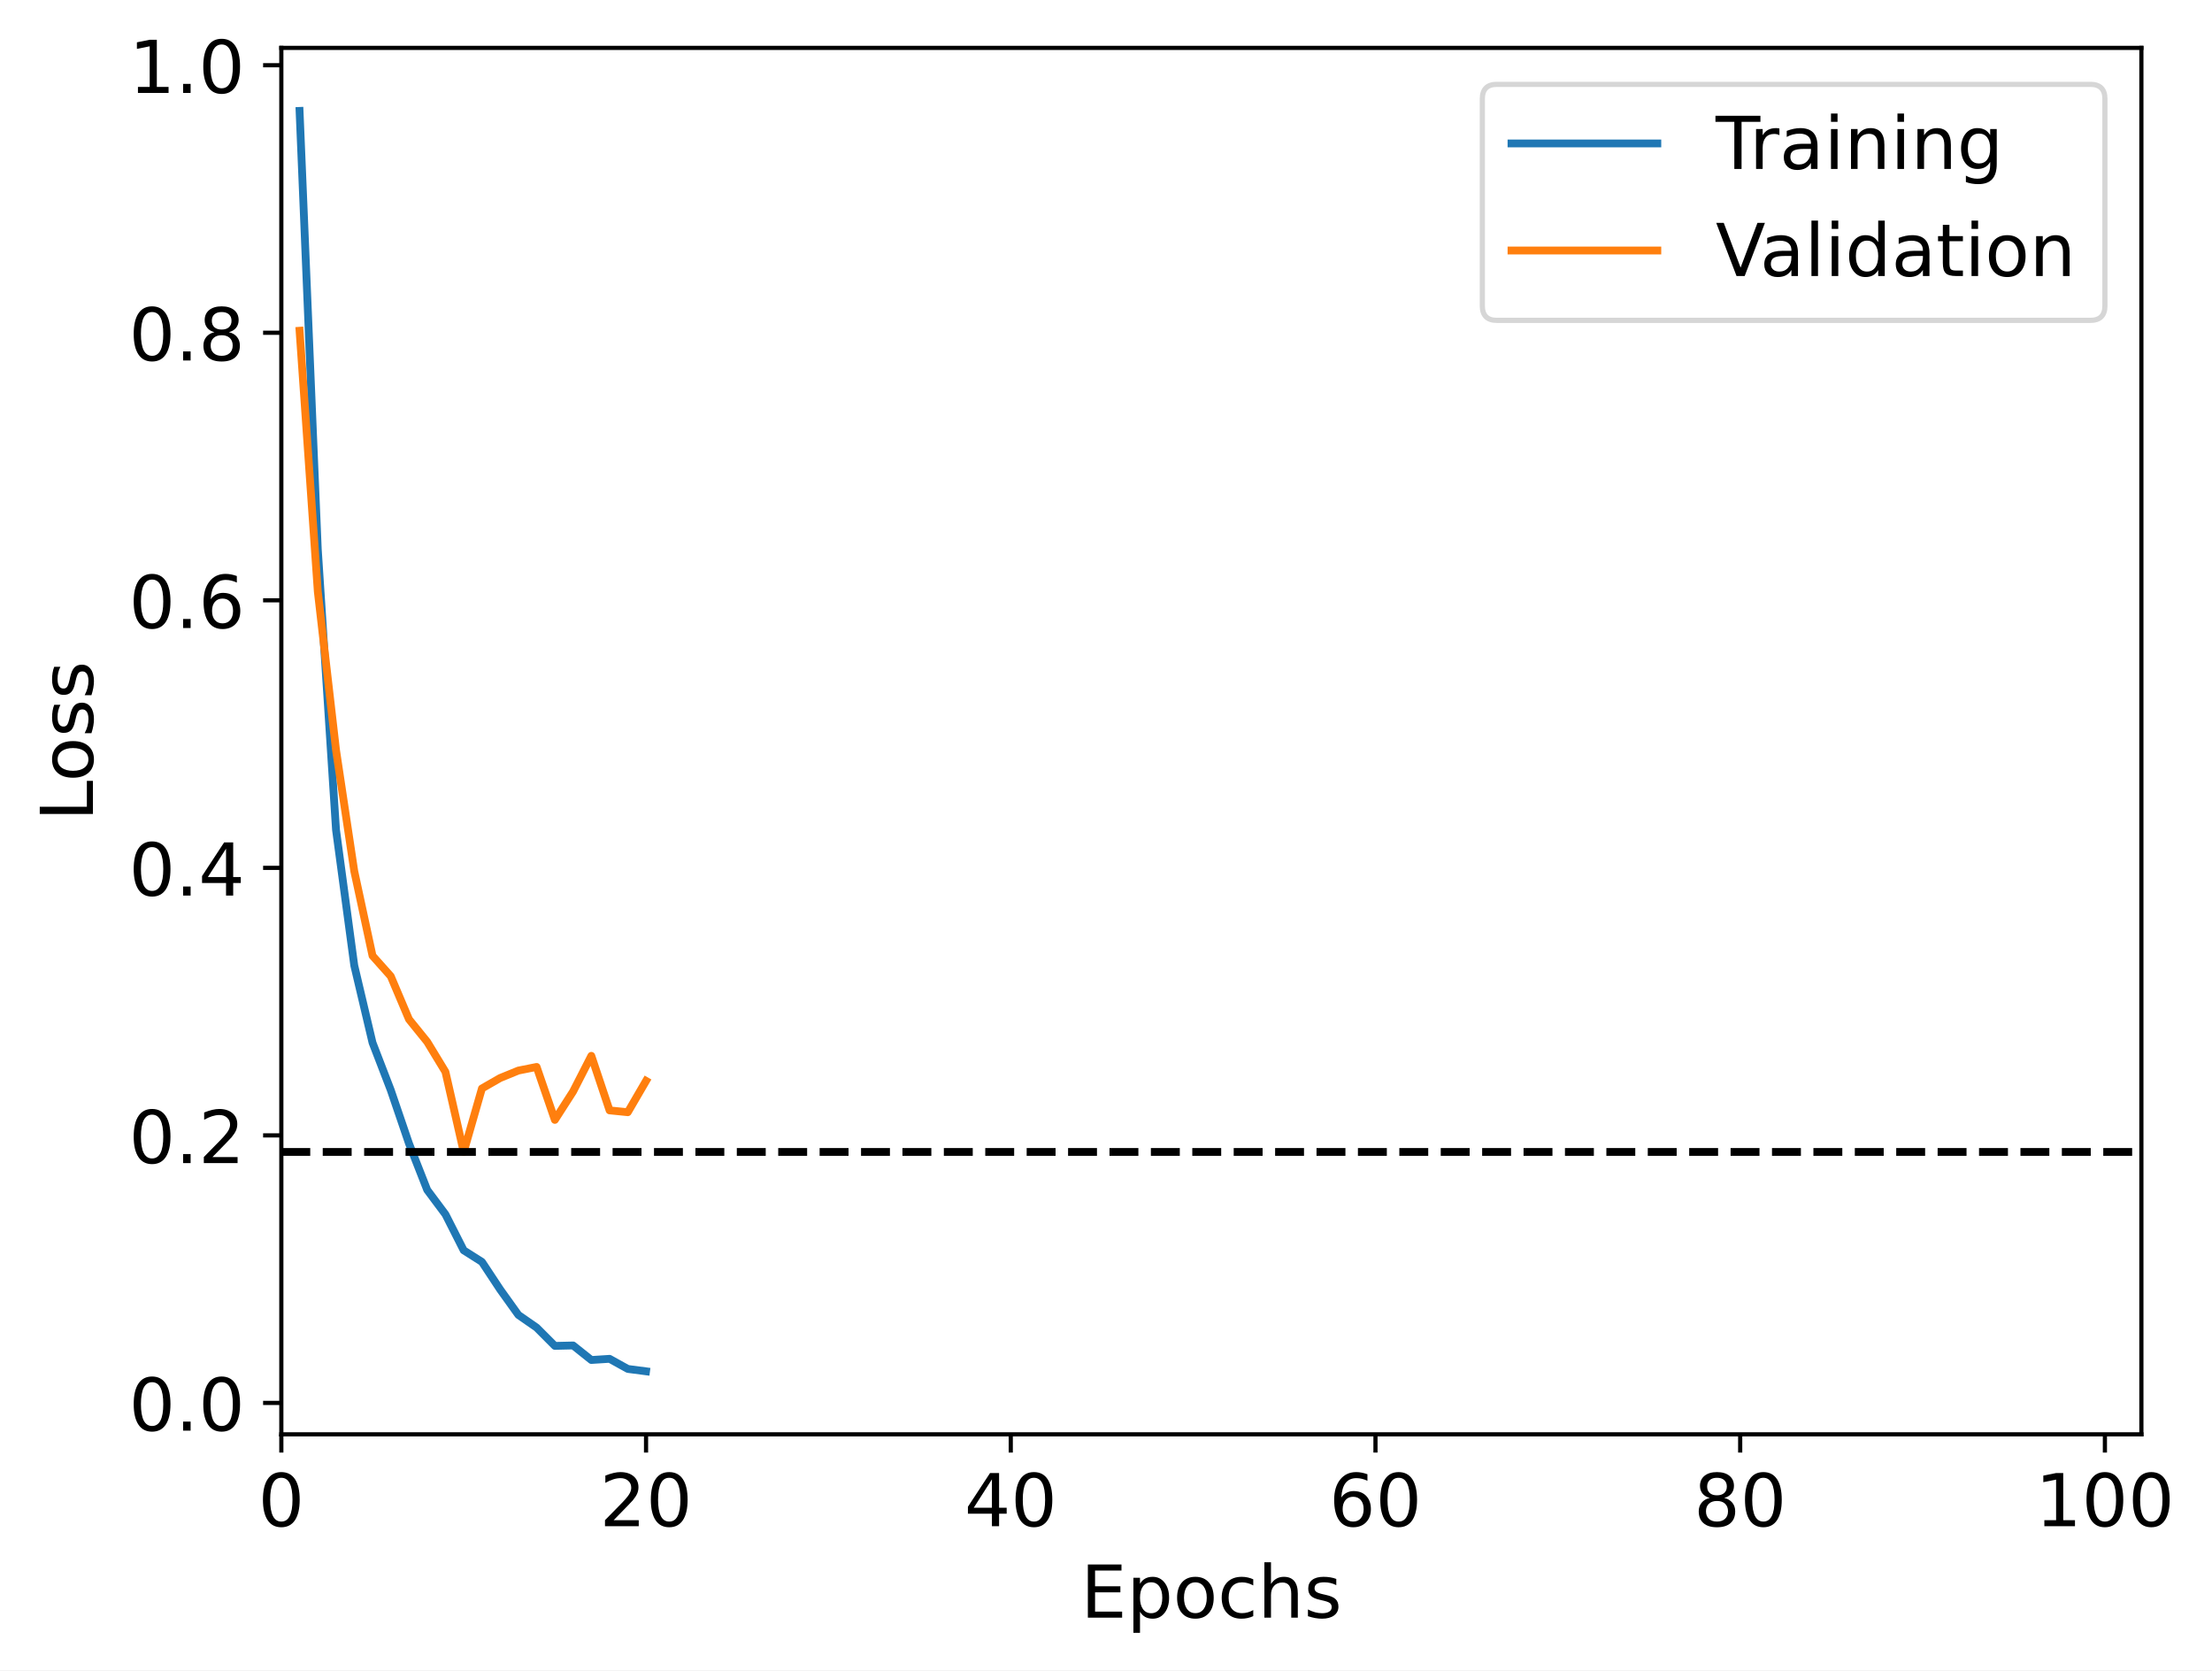
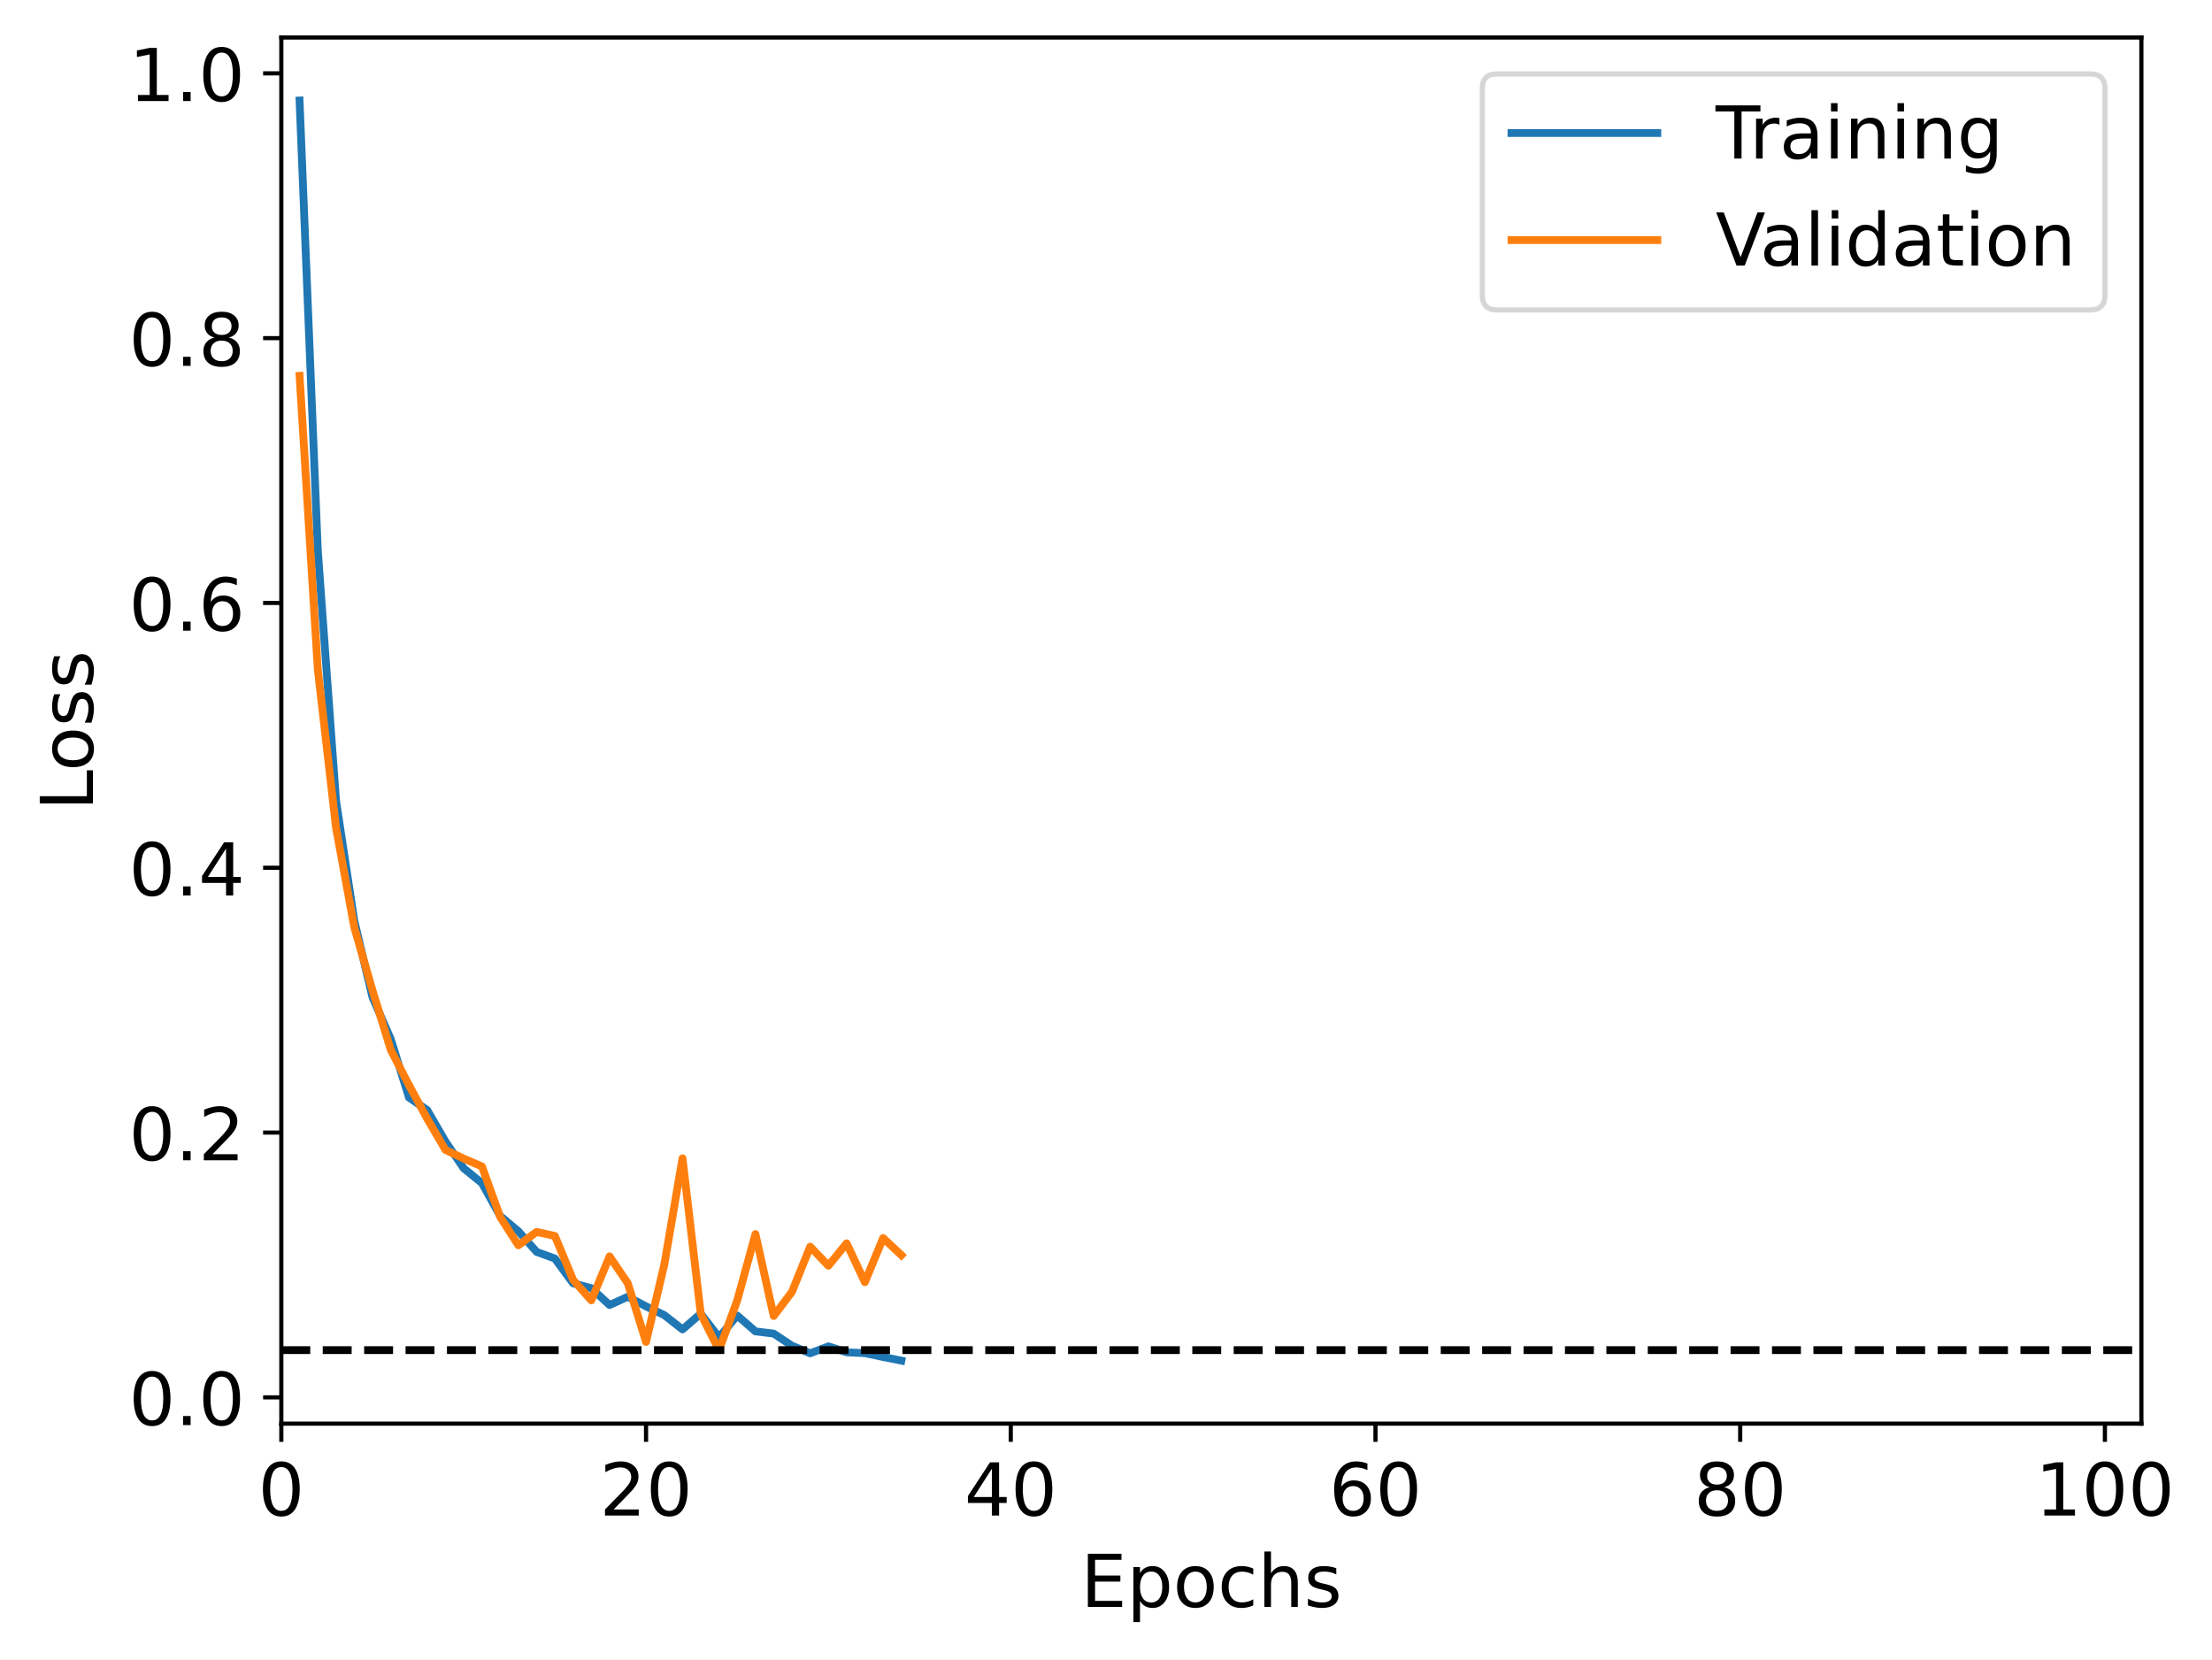
- <svg xmlns="http://www.w3.org/2000/svg" xmlns:xlink="http://www.w3.org/1999/xlink" width="424.693pt" height="320.602pt" viewBox="0 0 424.693 320.602" version="1.1">
+ <svg xmlns="http://www.w3.org/2000/svg" xmlns:xlink="http://www.w3.org/1999/xlink" width="424.693pt" height="318.611pt" viewBox="0 0 424.693 318.611" version="1.1">
  <defs>
    <style type="text/css">*{stroke-linejoin: round; stroke-linecap: butt}</style>
  </defs>
  <g id="figure_1">
    <g id="patch_1">
-       <path d="M 0 320.602  L 424.693 320.602  L 424.693 0  L 0 0  z " style="fill: #ffffff" />
+       <path d="M 0 318.611  L 424.693 318.611  L 424.693 0  L 0 0  z " style="fill: #ffffff" />
    </g>
    <g id="axes_1">
      <g id="patch_2">
-         <path d="M 54.014 275.303  L 411.134 275.303  L 411.134 9.191  L 54.014 9.191  z " style="fill: #ffffff" />
+         <path d="M 54.014 273.312  L 411.134 273.312  L 411.134 7.2  L 54.014 7.2  z " style="fill: #ffffff" />
      </g>
      <g id="matplotlib.axis_1">
        <g id="xtick_1">
          <g id="line2d_1">
            <defs>
-               <path id="m740e456704" d="M 0 0  L 0 3.5  " style="stroke: #000000; stroke-width: 0.8" />
-             </defs>
-             <g>
-               <use xlink:href="#m740e456704" x="54.014" y="275.303" style="stroke: #000000; stroke-width: 0.8" />
+               <path id="m1b8d44d4a5" d="M 0 0  L 0 3.5  " style="stroke: #000000; stroke-width: 0.8" />
+             </defs>
+             <g>
+               <use xlink:href="#m1b8d44d4a5" x="54.014" y="273.312" style="stroke: #000000; stroke-width: 0.8" />
            </g>
          </g>
          <g id="text_1">
-             <g transform="translate(49.56 292.9413) scale(0.14 -0.14)">
+             <g transform="translate(49.56 290.9498) scale(0.14 -0.14)">
              <defs>
                <path id="DejaVuSans-30" d="M 2034 4250  Q 1547 4250 1301 3770  Q 1056 3291 1056 2328  Q 1056 1369 1301 889  Q 1547 409 2034 409  Q 2525 409 2770 889  Q 3016 1369 3016 2328  Q 3016 3291 2770 3770  Q 2525 4250 2034 4250  z M 2034 4750  Q 2819 4750 3233 4129  Q 3647 3509 3647 2328  Q 3647 1150 3233 529  Q 2819 -91 2034 -91  Q 1250 -91 836 529  Q 422 1150 422 2328  Q 422 3509 836 4129  Q 1250 4750 2034 4750  z " transform="scale(0.015625)" />
              </defs>
              <use xlink:href="#DejaVuSans-30" />
            </g>
          </g>
        </g>
        <g id="xtick_2">
          <g id="line2d_2">
            <g>
-               <use xlink:href="#m740e456704" x="124.037" y="275.303" style="stroke: #000000; stroke-width: 0.8" />
+               <use xlink:href="#m1b8d44d4a5" x="124.037" y="273.312" style="stroke: #000000; stroke-width: 0.8" />
            </g>
          </g>
          <g id="text_2">
-             <g transform="translate(115.1298 292.9413) scale(0.14 -0.14)">
+             <g transform="translate(115.1298 290.9498) scale(0.14 -0.14)">
              <defs>
                <path id="DejaVuSans-32" d="M 1228 531  L 3431 531  L 3431 0  L 469 0  L 469 531  Q 828 903 1448 1529  Q 2069 2156 2228 2338  Q 2531 2678 2651 2914  Q 2772 3150 2772 3378  Q 2772 3750 2511 3984  Q 2250 4219 1831 4219  Q 1534 4219 1204 4116  Q 875 4013 500 3803  L 500 4441  Q 881 4594 1212 4672  Q 1544 4750 1819 4750  Q 2544 4750 2975 4387  Q 3406 4025 3406 3419  Q 3406 3131 3298 2873  Q 3191 2616 2906 2266  Q 2828 2175 2409 1742  Q 1991 1309 1228 531  z " transform="scale(0.015625)" />
              </defs>
              <use xlink:href="#DejaVuSans-32" />
              <use xlink:href="#DejaVuSans-30" x="63.623" />
            </g>
          </g>
        </g>
        <g id="xtick_3">
          <g id="line2d_3">
            <g>
-               <use xlink:href="#m740e456704" x="194.061" y="275.303" style="stroke: #000000; stroke-width: 0.8" />
+               <use xlink:href="#m1b8d44d4a5" x="194.061" y="273.312" style="stroke: #000000; stroke-width: 0.8" />
            </g>
          </g>
          <g id="text_3">
-             <g transform="translate(185.1533 292.9413) scale(0.14 -0.14)">
+             <g transform="translate(185.1533 290.9498) scale(0.14 -0.14)">
              <defs>
                <path id="DejaVuSans-34" d="M 2419 4116  L 825 1625  L 2419 1625  L 2419 4116  z M 2253 4666  L 3047 4666  L 3047 1625  L 3713 1625  L 3713 1100  L 3047 1100  L 3047 0  L 2419 0  L 2419 1100  L 313 1100  L 313 1709  L 2253 4666  z " transform="scale(0.015625)" />
              </defs>
              <use xlink:href="#DejaVuSans-34" />
              <use xlink:href="#DejaVuSans-30" x="63.623" />
            </g>
          </g>
        </g>
        <g id="xtick_4">
          <g id="line2d_4">
            <g>
-               <use xlink:href="#m740e456704" x="264.084" y="275.303" style="stroke: #000000; stroke-width: 0.8" />
+               <use xlink:href="#m1b8d44d4a5" x="264.084" y="273.312" style="stroke: #000000; stroke-width: 0.8" />
            </g>
          </g>
          <g id="text_4">
-             <g transform="translate(255.1768 292.9413) scale(0.14 -0.14)">
+             <g transform="translate(255.1768 290.9498) scale(0.14 -0.14)">
              <defs>
                <path id="DejaVuSans-36" d="M 2113 2584  Q 1688 2584 1439 2293  Q 1191 2003 1191 1497  Q 1191 994 1439 701  Q 1688 409 2113 409  Q 2538 409 2786 701  Q 3034 994 3034 1497  Q 3034 2003 2786 2293  Q 2538 2584 2113 2584  z M 3366 4563  L 3366 3988  Q 3128 4100 2886 4159  Q 2644 4219 2406 4219  Q 1781 4219 1451 3797  Q 1122 3375 1075 2522  Q 1259 2794 1537 2939  Q 1816 3084 2150 3084  Q 2853 3084 3261 2657  Q 3669 2231 3669 1497  Q 3669 778 3244 343  Q 2819 -91 2113 -91  Q 1303 -91 875 529  Q 447 1150 447 2328  Q 447 3434 972 4092  Q 1497 4750 2381 4750  Q 2619 4750 2861 4703  Q 3103 4656 3366 4563  z " transform="scale(0.015625)" />
              </defs>
              <use xlink:href="#DejaVuSans-36" />
              <use xlink:href="#DejaVuSans-30" x="63.623" />
            </g>
          </g>
        </g>
        <g id="xtick_5">
          <g id="line2d_5">
            <g>
-               <use xlink:href="#m740e456704" x="334.108" y="275.303" style="stroke: #000000; stroke-width: 0.8" />
+               <use xlink:href="#m1b8d44d4a5" x="334.108" y="273.312" style="stroke: #000000; stroke-width: 0.8" />
            </g>
          </g>
          <g id="text_5">
-             <g transform="translate(325.2004 292.9413) scale(0.14 -0.14)">
+             <g transform="translate(325.2004 290.9498) scale(0.14 -0.14)">
              <defs>
                <path id="DejaVuSans-38" d="M 2034 2216  Q 1584 2216 1326 1975  Q 1069 1734 1069 1313  Q 1069 891 1326 650  Q 1584 409 2034 409  Q 2484 409 2743 651  Q 3003 894 3003 1313  Q 3003 1734 2745 1975  Q 2488 2216 2034 2216  z M 1403 2484  Q 997 2584 770 2862  Q 544 3141 544 3541  Q 544 4100 942 4425  Q 1341 4750 2034 4750  Q 2731 4750 3128 4425  Q 3525 4100 3525 3541  Q 3525 3141 3298 2862  Q 3072 2584 2669 2484  Q 3125 2378 3379 2068  Q 3634 1759 3634 1313  Q 3634 634 3220 271  Q 2806 -91 2034 -91  Q 1263 -91 848 271  Q 434 634 434 1313  Q 434 1759 690 2068  Q 947 2378 1403 2484  z M 1172 3481  Q 1172 3119 1398 2916  Q 1625 2713 2034 2713  Q 2441 2713 2670 2916  Q 2900 3119 2900 3481  Q 2900 3844 2670 4047  Q 2441 4250 2034 4250  Q 1625 4250 1398 4047  Q 1172 3844 1172 3481  z " transform="scale(0.015625)" />
              </defs>
              <use xlink:href="#DejaVuSans-38" />
              <use xlink:href="#DejaVuSans-30" x="63.623" />
            </g>
          </g>
        </g>
        <g id="xtick_6">
          <g id="line2d_6">
            <g>
-               <use xlink:href="#m740e456704" x="404.131" y="275.303" style="stroke: #000000; stroke-width: 0.8" />
+               <use xlink:href="#m1b8d44d4a5" x="404.131" y="273.312" style="stroke: #000000; stroke-width: 0.8" />
            </g>
          </g>
          <g id="text_6">
-             <g transform="translate(390.7701 292.9413) scale(0.14 -0.14)">
+             <g transform="translate(390.7701 290.9498) scale(0.14 -0.14)">
              <defs>
                <path id="DejaVuSans-31" d="M 794 531  L 1825 531  L 1825 4091  L 703 3866  L 703 4441  L 1819 4666  L 2450 4666  L 2450 531  L 3481 531  L 3481 0  L 794 0  L 794 531  z " transform="scale(0.015625)" />
              </defs>
              <use xlink:href="#DejaVuSans-31" />
              <use xlink:href="#DejaVuSans-30" x="63.623" />
              <use xlink:href="#DejaVuSans-30" x="127.246" />
            </g>
          </g>
        </g>
        <g id="text_7">
-           <g transform="translate(207.4919 310.4907) scale(0.14 -0.14)">
+           <g transform="translate(207.4919 308.4992) scale(0.14 -0.14)">
            <defs>
              <path id="DejaVuSans-45" d="M 628 4666  L 3578 4666  L 3578 4134  L 1259 4134  L 1259 2753  L 3481 2753  L 3481 2222  L 1259 2222  L 1259 531  L 3634 531  L 3634 0  L 628 0  L 628 4666  z " transform="scale(0.015625)" />
              <path id="DejaVuSans-70" d="M 1159 525  L 1159 -1331  L 581 -1331  L 581 3500  L 1159 3500  L 1159 2969  Q 1341 3281 1617 3432  Q 1894 3584 2278 3584  Q 2916 3584 3314 3078  Q 3713 2572 3713 1747  Q 3713 922 3314 415  Q 2916 -91 2278 -91  Q 1894 -91 1617 61  Q 1341 213 1159 525  z M 3116 1747  Q 3116 2381 2855 2742  Q 2594 3103 2138 3103  Q 1681 3103 1420 2742  Q 1159 2381 1159 1747  Q 1159 1113 1420 752  Q 1681 391 2138 391  Q 2594 391 2855 752  Q 3116 1113 3116 1747  z " transform="scale(0.015625)" />
              <path id="DejaVuSans-6f" d="M 1959 3097  Q 1497 3097 1228 2736  Q 959 2375 959 1747  Q 959 1119 1226 758  Q 1494 397 1959 397  Q 2419 397 2687 759  Q 2956 1122 2956 1747  Q 2956 2369 2687 2733  Q 2419 3097 1959 3097  z M 1959 3584  Q 2709 3584 3137 3096  Q 3566 2609 3566 1747  Q 3566 888 3137 398  Q 2709 -91 1959 -91  Q 1206 -91 779 398  Q 353 888 353 1747  Q 353 2609 779 3096  Q 1206 3584 1959 3584  z " transform="scale(0.015625)" />
              <path id="DejaVuSans-63" d="M 3122 3366  L 3122 2828  Q 2878 2963 2633 3030  Q 2388 3097 2138 3097  Q 1578 3097 1268 2742  Q 959 2388 959 1747  Q 959 1106 1268 751  Q 1578 397 2138 397  Q 2388 397 2633 464  Q 2878 531 3122 666  L 3122 134  Q 2881 22 2623 -34  Q 2366 -91 2075 -91  Q 1284 -91 818 406  Q 353 903 353 1747  Q 353 2603 823 3093  Q 1294 3584 2113 3584  Q 2378 3584 2631 3529  Q 2884 3475 3122 3366  z " transform="scale(0.015625)" />
              <path id="DejaVuSans-68" d="M 3513 2113  L 3513 0  L 2938 0  L 2938 2094  Q 2938 2591 2744 2837  Q 2550 3084 2163 3084  Q 1697 3084 1428 2787  Q 1159 2491 1159 1978  L 1159 0  L 581 0  L 581 4863  L 1159 4863  L 1159 2956  Q 1366 3272 1645 3428  Q 1925 3584 2291 3584  Q 2894 3584 3203 3211  Q 3513 2838 3513 2113  z " transform="scale(0.015625)" />
              <path id="DejaVuSans-73" d="M 2834 3397  L 2834 2853  Q 2591 2978 2328 3040  Q 2066 3103 1784 3103  Q 1356 3103 1142 2972  Q 928 2841 928 2578  Q 928 2378 1081 2264  Q 1234 2150 1697 2047  L 1894 2003  Q 2506 1872 2764 1633  Q 3022 1394 3022 966  Q 3022 478 2636 193  Q 2250 -91 1575 -91  Q 1294 -91 989 -36  Q 684 19 347 128  L 347 722  Q 666 556 975 473  Q 1284 391 1588 391  Q 1994 391 2212 530  Q 2431 669 2431 922  Q 2431 1156 2273 1281  Q 2116 1406 1581 1522  L 1381 1569  Q 847 1681 609 1914  Q 372 2147 372 2553  Q 372 3047 722 3315  Q 1072 3584 1716 3584  Q 2034 3584 2315 3537  Q 2597 3491 2834 3397  z " transform="scale(0.015625)" />
            </defs>
            <use xlink:href="#DejaVuSans-45" />
            <use xlink:href="#DejaVuSans-70" x="63.184" />
            <use xlink:href="#DejaVuSans-6f" x="126.66" />
            <use xlink:href="#DejaVuSans-63" x="187.842" />
            <use xlink:href="#DejaVuSans-68" x="242.822" />
            <use xlink:href="#DejaVuSans-73" x="306.201" />
          </g>
        </g>
      </g>
      <g id="matplotlib.axis_2">
        <g id="ytick_1">
          <g id="line2d_7">
            <defs>
-               <path id="m0e1f557414" d="M 0 0  L -3.5 0  " style="stroke: #000000; stroke-width: 0.8" />
-             </defs>
-             <g>
-               <use xlink:href="#m0e1f557414" x="54.014" y="269.276" style="stroke: #000000; stroke-width: 0.8" />
+               <path id="m3e22269683" d="M 0 0  L -3.5 0  " style="stroke: #000000; stroke-width: 0.8" />
+             </defs>
+             <g>
+               <use xlink:href="#m3e22269683" x="54.014" y="268.269" style="stroke: #000000; stroke-width: 0.8" />
            </g>
          </g>
          <g id="text_8">
-             <g transform="translate(24.74938 274.5944) scale(0.14 -0.14)">
+             <g transform="translate(24.74938 273.5883) scale(0.14 -0.14)">
              <defs>
                <path id="DejaVuSans-2e" d="M 684 794  L 1344 794  L 1344 0  L 684 0  L 684 794  z " transform="scale(0.015625)" />
              </defs>
              <use xlink:href="#DejaVuSans-30" />
              <use xlink:href="#DejaVuSans-2e" x="63.623" />
              <use xlink:href="#DejaVuSans-30" x="95.41" />
            </g>
          </g>
        </g>
        <g id="ytick_2">
          <g id="line2d_8">
            <g>
-               <use xlink:href="#m0e1f557414" x="54.014" y="217.924" style="stroke: #000000; stroke-width: 0.8" />
+               <use xlink:href="#m3e22269683" x="54.014" y="217.431" style="stroke: #000000; stroke-width: 0.8" />
            </g>
          </g>
          <g id="text_9">
-             <g transform="translate(24.74938 223.2431) scale(0.14 -0.14)">
+             <g transform="translate(24.74938 222.7503) scale(0.14 -0.14)">
              <use xlink:href="#DejaVuSans-30" />
              <use xlink:href="#DejaVuSans-2e" x="63.623" />
              <use xlink:href="#DejaVuSans-32" x="95.41" />
            </g>
          </g>
        </g>
        <g id="ytick_3">
          <g id="line2d_9">
            <g>
-               <use xlink:href="#m0e1f557414" x="54.014" y="166.573" style="stroke: #000000; stroke-width: 0.8" />
+               <use xlink:href="#m3e22269683" x="54.014" y="166.593" style="stroke: #000000; stroke-width: 0.8" />
            </g>
          </g>
          <g id="text_10">
-             <g transform="translate(24.74938 171.8918) scale(0.14 -0.14)">
+             <g transform="translate(24.74938 171.9124) scale(0.14 -0.14)">
              <use xlink:href="#DejaVuSans-30" />
              <use xlink:href="#DejaVuSans-2e" x="63.623" />
              <use xlink:href="#DejaVuSans-34" x="95.41" />
            </g>
          </g>
        </g>
        <g id="ytick_4">
          <g id="line2d_10">
            <g>
-               <use xlink:href="#m0e1f557414" x="54.014" y="115.222" style="stroke: #000000; stroke-width: 0.8" />
+               <use xlink:href="#m3e22269683" x="54.014" y="115.755" style="stroke: #000000; stroke-width: 0.8" />
            </g>
          </g>
          <g id="text_11">
-             <g transform="translate(24.74938 120.5405) scale(0.14 -0.14)">
+             <g transform="translate(24.74938 121.0744) scale(0.14 -0.14)">
              <use xlink:href="#DejaVuSans-30" />
              <use xlink:href="#DejaVuSans-2e" x="63.623" />
              <use xlink:href="#DejaVuSans-36" x="95.41" />
            </g>
          </g>
        </g>
        <g id="ytick_5">
          <g id="line2d_11">
            <g>
-               <use xlink:href="#m0e1f557414" x="54.014" y="63.87" style="stroke: #000000; stroke-width: 0.8" />
+               <use xlink:href="#m3e22269683" x="54.014" y="64.917" style="stroke: #000000; stroke-width: 0.8" />
            </g>
          </g>
          <g id="text_12">
-             <g transform="translate(24.74938 69.18914) scale(0.14 -0.14)">
+             <g transform="translate(24.74938 70.2364) scale(0.14 -0.14)">
              <use xlink:href="#DejaVuSans-30" />
              <use xlink:href="#DejaVuSans-2e" x="63.623" />
              <use xlink:href="#DejaVuSans-38" x="95.41" />
            </g>
          </g>
        </g>
        <g id="ytick_6">
          <g id="line2d_12">
            <g>
-               <use xlink:href="#m0e1f557414" x="54.014" y="12.519" style="stroke: #000000; stroke-width: 0.8" />
+               <use xlink:href="#m3e22269683" x="54.014" y="14.08" style="stroke: #000000; stroke-width: 0.8" />
            </g>
          </g>
          <g id="text_13">
-             <g transform="translate(24.74938 17.83781) scale(0.14 -0.14)">
+             <g transform="translate(24.74938 19.39842) scale(0.14 -0.14)">
              <use xlink:href="#DejaVuSans-31" />
              <use xlink:href="#DejaVuSans-2e" x="63.623" />
              <use xlink:href="#DejaVuSans-30" x="95.41" />
            </g>
          </g>
        </g>
        <g id="text_14">
-           <g transform="translate(17.83781 157.6016) rotate(-90) scale(0.14 -0.14)">
+           <g transform="translate(17.83781 155.6101) rotate(-90) scale(0.14 -0.14)">
            <defs>
              <path id="DejaVuSans-4c" d="M 628 4666  L 1259 4666  L 1259 531  L 3531 531  L 3531 0  L 628 0  L 628 4666  z " transform="scale(0.015625)" />
            </defs>
            <use xlink:href="#DejaVuSans-4c" />
            <use xlink:href="#DejaVuSans-6f" x="53.963" />
            <use xlink:href="#DejaVuSans-73" x="115.145" />
            <use xlink:href="#DejaVuSans-73" x="167.244" />
          </g>
        </g>
      </g>
      <g id="line2d_13">
-         <path d="M 57.515 21.287  L 61.016 105.458  L 64.517 159.305  L 68.018 185.321  L 71.52 200.13  L 75.021 209.218  L 78.522 219.475  L 82.023 228.391  L 85.524 233.082  L 89.026 239.987  L 92.527 242.204  L 96.028 247.502  L 99.529 252.388  L 103.03 254.817  L 106.531 258.327  L 110.033 258.245  L 113.534 261.034  L 117.035 260.81  L 120.536 262.751  L 124.037 263.207  " clip-path="url(#pb5d466864a)" style="fill: none; stroke: #1f77b4; stroke-width: 1.5; stroke-linecap: square" />
+         <path d="M 57.515 19.296  L 61.016 105.66  L 64.517 153.694  L 68.018 176.748  L 71.52 191.46  L 75.021 199.488  L 78.522 210.704  L 82.023 213.116  L 85.524 219.154  L 89.026 224.294  L 92.527 227.134  L 96.028 233.436  L 99.529 236.384  L 103.03 240.338  L 106.531 241.615  L 110.033 246.372  L 113.534 247.311  L 117.035 250.54  L 120.536 248.953  L 124.037 250.801  L 127.538 252.475  L 131.04 255.219  L 134.541 252.192  L 138.042 256.758  L 141.543 252.555  L 145.044 255.603  L 148.546 256.03  L 152.047 258.354  L 155.548 259.809  L 159.049 258.479  L 162.55 259.618  L 166.051 259.783  L 169.553 260.521  L 173.054 261.216  " clip-path="url(#pf7c70f0aaf)" style="fill: none; stroke: #1f77b4; stroke-width: 1.5; stroke-linecap: square" />
      </g>
      <g id="line2d_14">
-         <path d="M 57.515 63.484  L 61.016 113.537  L 64.517 143.967  L 68.018 167.218  L 71.52 183.447  L 75.021 187.37  L 78.522 195.641  L 82.023 199.97  L 85.524 205.731  L 89.026 221.098  L 92.527 208.918  L 96.028 206.911  L 99.529 205.481  L 103.03 204.785  L 106.531 214.95  L 110.033 209.493  L 113.534 202.656  L 117.035 213.124  L 120.536 213.476  L 124.037 207.467  " clip-path="url(#pb5d466864a)" style="fill: none; stroke: #ff7f0e; stroke-width: 1.5; stroke-linecap: square" />
+         <path d="M 57.515 72.153  L 61.016 128.502  L 64.517 158.925  L 68.018 178.01  L 71.52 190.155  L 75.021 201.539  L 78.522 208.333  L 82.023 214.767  L 85.524 220.756  L 89.026 222.433  L 92.527 223.93  L 96.028 233.63  L 99.529 239.076  L 103.03 236.502  L 106.531 237.279  L 110.033 245.723  L 113.534 249.652  L 117.035 241.201  L 120.536 246.374  L 124.037 257.621  L 127.538 242.809  L 131.04 222.376  L 134.541 252.217  L 138.042 259.197  L 141.543 249.673  L 145.044 236.918  L 148.546 252.646  L 152.047 248.026  L 155.548 239.344  L 159.049 242.995  L 162.55 238.694  L 166.051 246.159  L 169.553 237.682  L 173.054 240.965  " clip-path="url(#pf7c70f0aaf)" style="fill: none; stroke: #ff7f0e; stroke-width: 1.5; stroke-linecap: square" />
      </g>
      <g id="line2d_15">
-         <path d="M 54.014 221.098  L 411.134 221.098  " clip-path="url(#pb5d466864a)" style="fill: none; stroke-dasharray: 5.55,2.4; stroke-dashoffset: 0; stroke: #000000; stroke-width: 1.5" />
+         <path d="M 54.014 259.197  L 411.134 259.197  " clip-path="url(#pf7c70f0aaf)" style="fill: none; stroke-dasharray: 5.55,2.4; stroke-dashoffset: 0; stroke: #000000; stroke-width: 1.5" />
      </g>
      <g id="patch_3">
-         <path d="M 54.014 275.303  L 54.014 9.191  " style="fill: none; stroke: #000000; stroke-width: 0.8; stroke-linejoin: miter; stroke-linecap: square" />
+         <path d="M 54.014 273.312  L 54.014 7.2  " style="fill: none; stroke: #000000; stroke-width: 0.8; stroke-linejoin: miter; stroke-linecap: square" />
      </g>
      <g id="patch_4">
-         <path d="M 411.134 275.303  L 411.134 9.191  " style="fill: none; stroke: #000000; stroke-width: 0.8; stroke-linejoin: miter; stroke-linecap: square" />
+         <path d="M 411.134 273.312  L 411.134 7.2  " style="fill: none; stroke: #000000; stroke-width: 0.8; stroke-linejoin: miter; stroke-linecap: square" />
      </g>
      <g id="patch_5">
-         <path d="M 54.014 275.303  L 411.134 275.303  " style="fill: none; stroke: #000000; stroke-width: 0.8; stroke-linejoin: miter; stroke-linecap: square" />
+         <path d="M 54.014 273.312  L 411.134 273.312  " style="fill: none; stroke: #000000; stroke-width: 0.8; stroke-linejoin: miter; stroke-linecap: square" />
      </g>
      <g id="patch_6">
-         <path d="M 54.014 9.191  L 411.134 9.191  " style="fill: none; stroke: #000000; stroke-width: 0.8; stroke-linejoin: miter; stroke-linecap: square" />
+         <path d="M 54.014 7.2  L 411.134 7.2  " style="fill: none; stroke: #000000; stroke-width: 0.8; stroke-linejoin: miter; stroke-linecap: square" />
      </g>
      <g id="legend_1">
        <g id="patch_7">
-           <path d="M 287.4 61.49  L 401.334 61.49  Q 404.134 61.49 404.134 58.69  L 404.134 18.991  Q 404.134 16.191 401.334 16.191  L 287.4 16.191  Q 284.6 16.191 284.6 18.991  L 284.6 58.69  Q 284.6 61.49 287.4 61.49  z " style="fill: #ffffff; opacity: 0.8; stroke: #cccccc; stroke-linejoin: miter" />
+           <path d="M 287.4 59.499  L 401.334 59.499  Q 404.134 59.499 404.134 56.699  L 404.134 17  Q 404.134 14.2 401.334 14.2  L 287.4 14.2  Q 284.6 14.2 284.6 17  L 284.6 56.699  Q 284.6 59.499 287.4 59.499  z " style="fill: #ffffff; opacity: 0.8; stroke: #cccccc; stroke-linejoin: miter" />
        </g>
        <g id="line2d_16">
-           <path d="M 290.2 27.529  L 304.2 27.529  L 318.2 27.529  " style="fill: none; stroke: #1f77b4; stroke-width: 1.5; stroke-linecap: square" />
+           <path d="M 290.2 25.538  L 304.2 25.538  L 318.2 25.538  " style="fill: none; stroke: #1f77b4; stroke-width: 1.5; stroke-linecap: square" />
        </g>
        <g id="text_15">
-           <g transform="translate(329.4 32.42931) scale(0.14 -0.14)">
+           <g transform="translate(329.4 30.43781) scale(0.14 -0.14)">
            <defs>
              <path id="DejaVuSans-54" d="M -19 4666  L 3928 4666  L 3928 4134  L 2272 4134  L 2272 0  L 1638 0  L 1638 4134  L -19 4134  L -19 4666  z " transform="scale(0.015625)" />
              <path id="DejaVuSans-72" d="M 2631 2963  Q 2534 3019 2420 3045  Q 2306 3072 2169 3072  Q 1681 3072 1420 2755  Q 1159 2438 1159 1844  L 1159 0  L 581 0  L 581 3500  L 1159 3500  L 1159 2956  Q 1341 3275 1631 3429  Q 1922 3584 2338 3584  Q 2397 3584 2469 3576  Q 2541 3569 2628 3553  L 2631 2963  z " transform="scale(0.015625)" />
              <path id="DejaVuSans-61" d="M 2194 1759  Q 1497 1759 1228 1600  Q 959 1441 959 1056  Q 959 750 1161 570  Q 1363 391 1709 391  Q 2188 391 2477 730  Q 2766 1069 2766 1631  L 2766 1759  L 2194 1759  z M 3341 1997  L 3341 0  L 2766 0  L 2766 531  Q 2569 213 2275 61  Q 1981 -91 1556 -91  Q 1019 -91 701 211  Q 384 513 384 1019  Q 384 1609 779 1909  Q 1175 2209 1959 2209  L 2766 2209  L 2766 2266  Q 2766 2663 2505 2880  Q 2244 3097 1772 3097  Q 1472 3097 1187 3025  Q 903 2953 641 2809  L 641 3341  Q 956 3463 1253 3523  Q 1550 3584 1831 3584  Q 2591 3584 2966 3190  Q 3341 2797 3341 1997  z " transform="scale(0.015625)" />
              <path id="DejaVuSans-69" d="M 603 3500  L 1178 3500  L 1178 0  L 603 0  L 603 3500  z M 603 4863  L 1178 4863  L 1178 4134  L 603 4134  L 603 4863  z " transform="scale(0.015625)" />
              <path id="DejaVuSans-6e" d="M 3513 2113  L 3513 0  L 2938 0  L 2938 2094  Q 2938 2591 2744 2837  Q 2550 3084 2163 3084  Q 1697 3084 1428 2787  Q 1159 2491 1159 1978  L 1159 0  L 581 0  L 581 3500  L 1159 3500  L 1159 2956  Q 1366 3272 1645 3428  Q 1925 3584 2291 3584  Q 2894 3584 3203 3211  Q 3513 2838 3513 2113  z " transform="scale(0.015625)" />
              <path id="DejaVuSans-67" d="M 2906 1791  Q 2906 2416 2648 2759  Q 2391 3103 1925 3103  Q 1463 3103 1205 2759  Q 947 2416 947 1791  Q 947 1169 1205 825  Q 1463 481 1925 481  Q 2391 481 2648 825  Q 2906 1169 2906 1791  z M 3481 434  Q 3481 -459 3084 -895  Q 2688 -1331 1869 -1331  Q 1566 -1331 1297 -1286  Q 1028 -1241 775 -1147  L 775 -588  Q 1028 -725 1275 -790  Q 1522 -856 1778 -856  Q 2344 -856 2625 -561  Q 2906 -266 2906 331  L 2906 616  Q 2728 306 2450 153  Q 2172 0 1784 0  Q 1141 0 747 490  Q 353 981 353 1791  Q 353 2603 747 3093  Q 1141 3584 1784 3584  Q 2172 3584 2450 3431  Q 2728 3278 2906 2969  L 2906 3500  L 3481 3500  L 3481 434  z " transform="scale(0.015625)" />
            </defs>
            <use xlink:href="#DejaVuSans-54" />
            <use xlink:href="#DejaVuSans-72" x="46.334" />
            <use xlink:href="#DejaVuSans-61" x="87.447" />
            <use xlink:href="#DejaVuSans-69" x="148.727" />
            <use xlink:href="#DejaVuSans-6e" x="176.51" />
            <use xlink:href="#DejaVuSans-69" x="239.889" />
            <use xlink:href="#DejaVuSans-6e" x="267.672" />
            <use xlink:href="#DejaVuSans-67" x="331.051" />
          </g>
        </g>
        <g id="line2d_17">
-           <path d="M 290.2 48.079  L 304.2 48.079  L 318.2 48.079  " style="fill: none; stroke: #ff7f0e; stroke-width: 1.5; stroke-linecap: square" />
+           <path d="M 290.2 46.087  L 304.2 46.087  L 318.2 46.087  " style="fill: none; stroke: #ff7f0e; stroke-width: 1.5; stroke-linecap: square" />
        </g>
        <g id="text_16">
-           <g transform="translate(329.4 52.97869) scale(0.14 -0.14)">
+           <g transform="translate(329.4 50.98719) scale(0.14 -0.14)">
            <defs>
              <path id="DejaVuSans-56" d="M 1831 0  L 50 4666  L 709 4666  L 2188 738  L 3669 4666  L 4325 4666  L 2547 0  L 1831 0  z " transform="scale(0.015625)" />
              <path id="DejaVuSans-6c" d="M 603 4863  L 1178 4863  L 1178 0  L 603 0  L 603 4863  z " transform="scale(0.015625)" />
              <path id="DejaVuSans-64" d="M 2906 2969  L 2906 4863  L 3481 4863  L 3481 0  L 2906 0  L 2906 525  Q 2725 213 2448 61  Q 2172 -91 1784 -91  Q 1150 -91 751 415  Q 353 922 353 1747  Q 353 2572 751 3078  Q 1150 3584 1784 3584  Q 2172 3584 2448 3432  Q 2725 3281 2906 2969  z M 947 1747  Q 947 1113 1208 752  Q 1469 391 1925 391  Q 2381 391 2643 752  Q 2906 1113 2906 1747  Q 2906 2381 2643 2742  Q 2381 3103 1925 3103  Q 1469 3103 1208 2742  Q 947 2381 947 1747  z " transform="scale(0.015625)" />
              <path id="DejaVuSans-74" d="M 1172 4494  L 1172 3500  L 2356 3500  L 2356 3053  L 1172 3053  L 1172 1153  Q 1172 725 1289 603  Q 1406 481 1766 481  L 2356 481  L 2356 0  L 1766 0  Q 1100 0 847 248  Q 594 497 594 1153  L 594 3053  L 172 3053  L 172 3500  L 594 3500  L 594 4494  L 1172 4494  z " transform="scale(0.015625)" />
            </defs>
            <use xlink:href="#DejaVuSans-56" />
            <use xlink:href="#DejaVuSans-61" x="60.658" />
            <use xlink:href="#DejaVuSans-6c" x="121.938" />
            <use xlink:href="#DejaVuSans-69" x="149.721" />
            <use xlink:href="#DejaVuSans-64" x="177.504" />
            <use xlink:href="#DejaVuSans-61" x="240.98" />
            <use xlink:href="#DejaVuSans-74" x="302.26" />
            <use xlink:href="#DejaVuSans-69" x="341.469" />
            <use xlink:href="#DejaVuSans-6f" x="369.252" />
            <use xlink:href="#DejaVuSans-6e" x="430.434" />
          </g>
        </g>
      </g>
    </g>
  </g>
  <defs>
-     <clipPath id="pb5d466864a">
-       <rect x="54.014" y="9.191" width="357.12" height="266.112" />
+     <clipPath id="pf7c70f0aaf">
+       <rect x="54.014" y="7.2" width="357.12" height="266.112" />
    </clipPath>
  </defs>
</svg>
